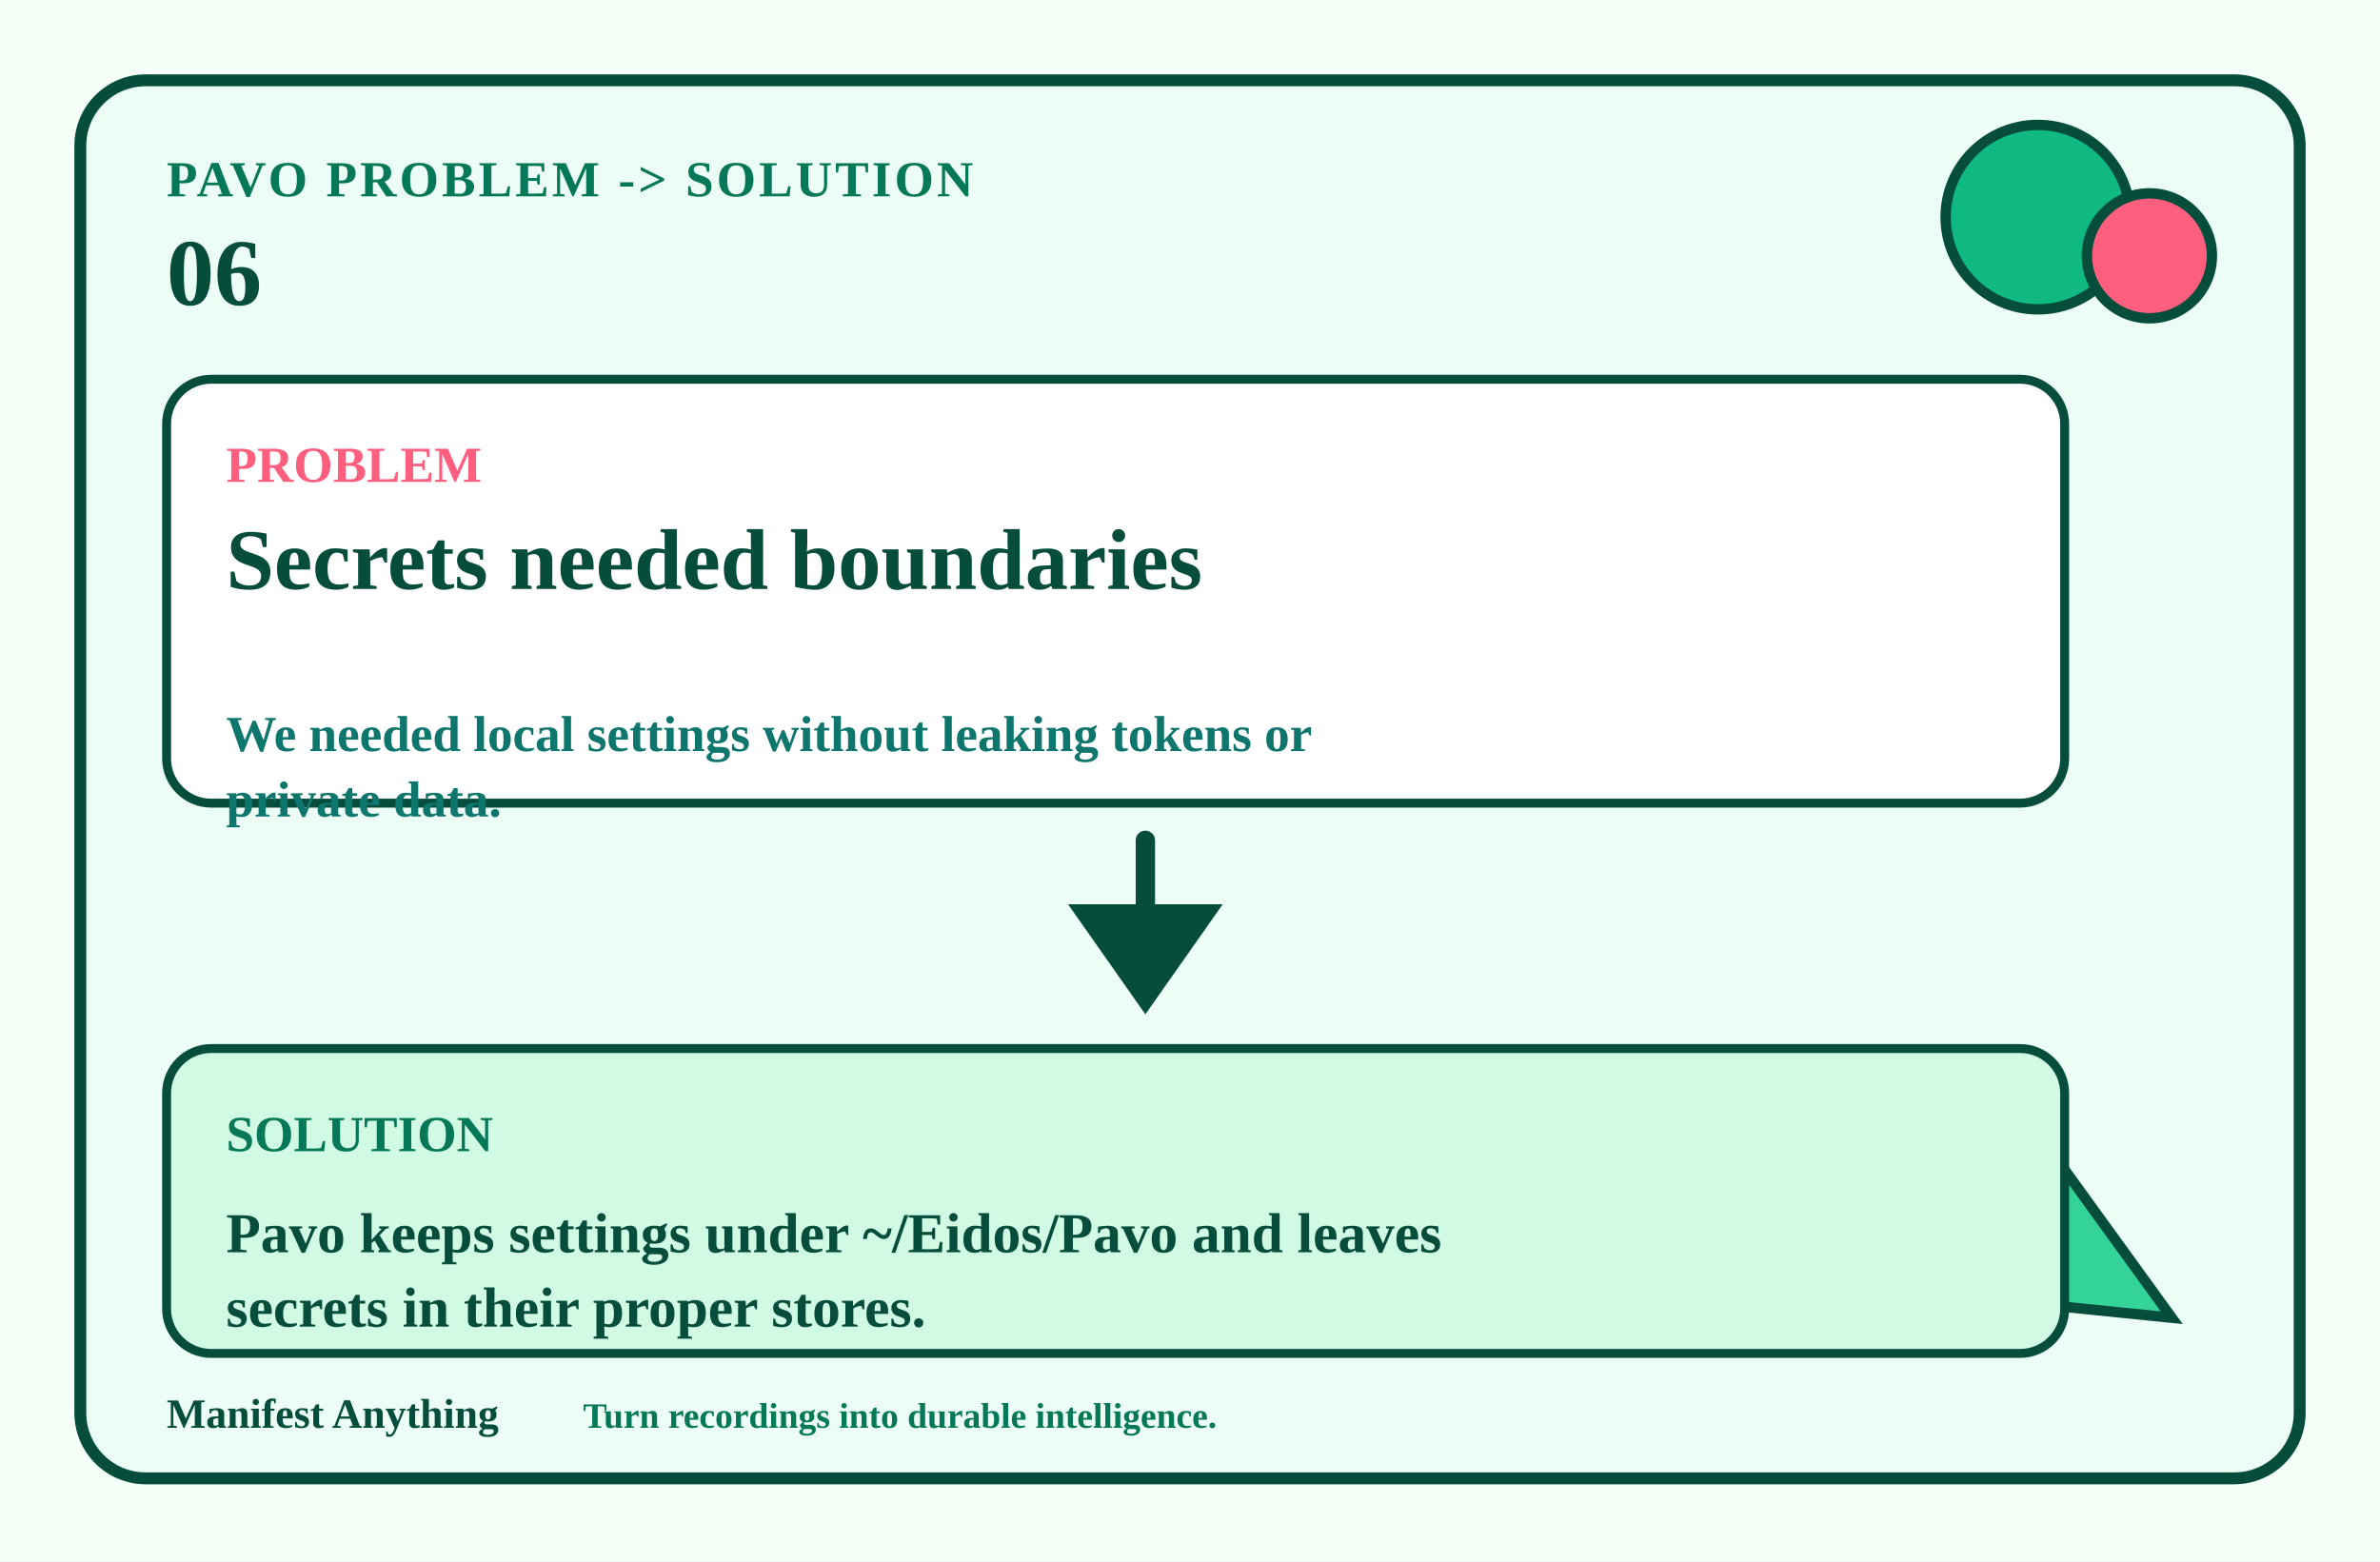
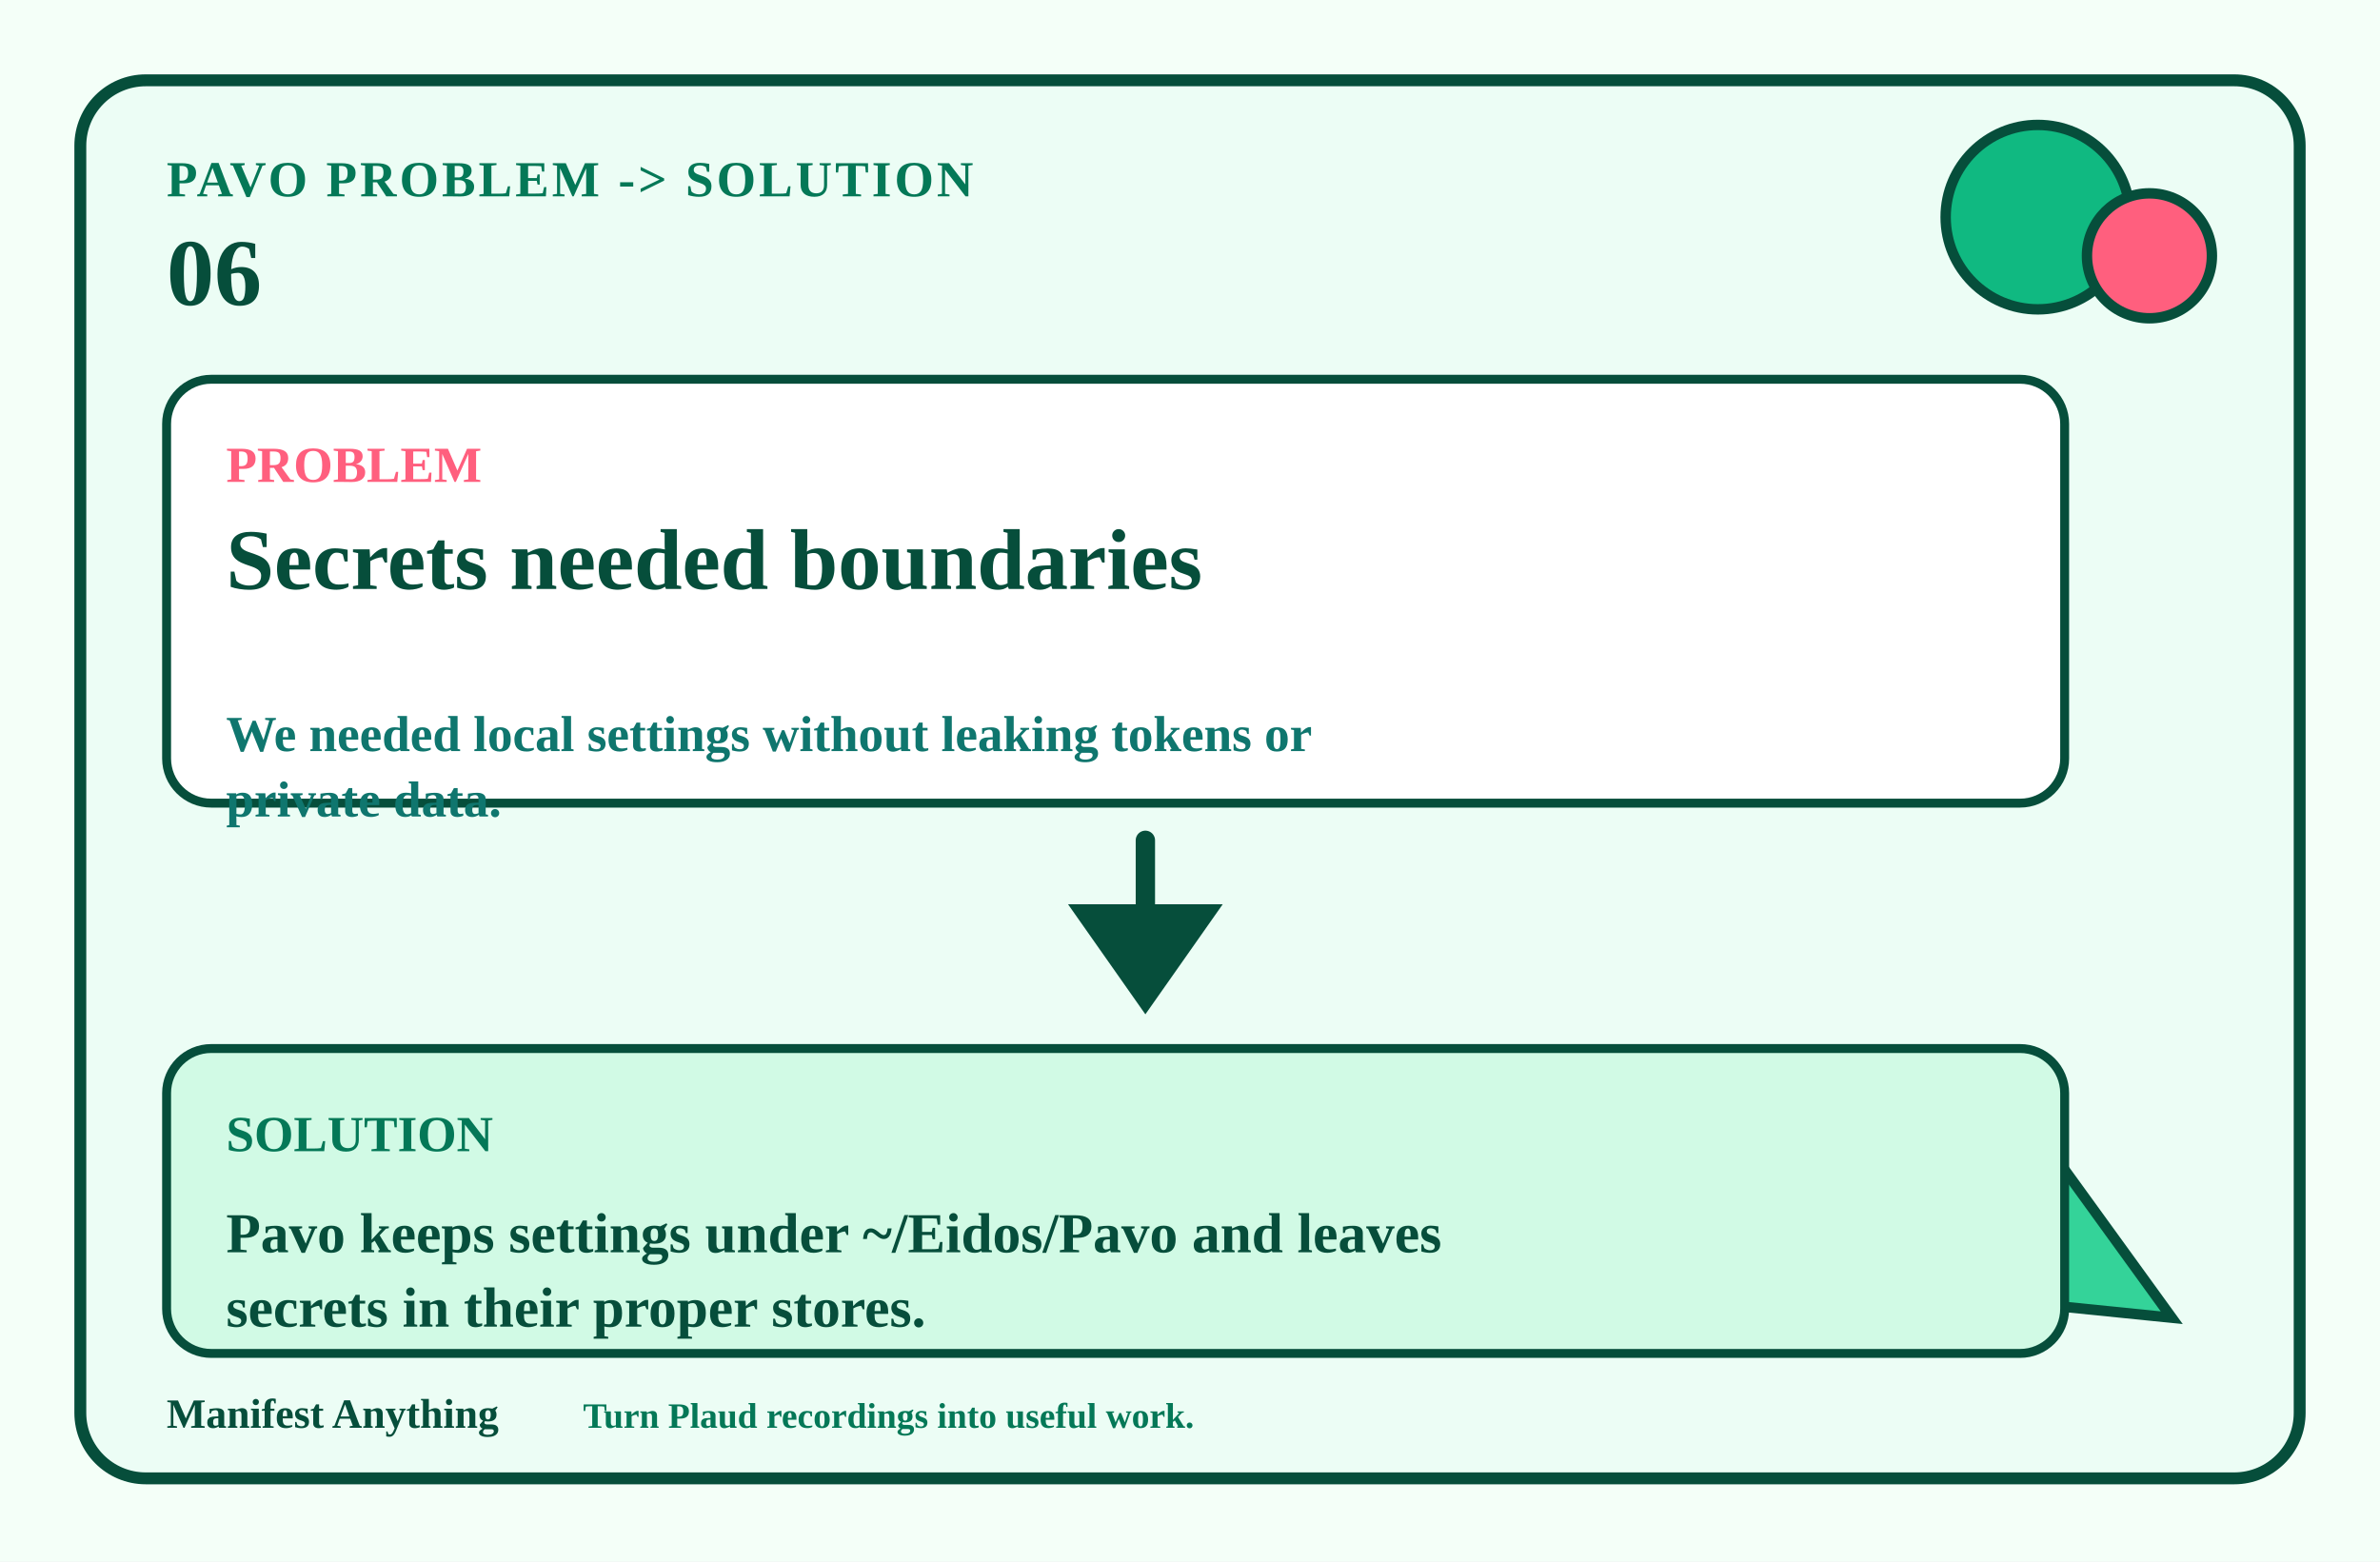
<svg xmlns="http://www.w3.org/2000/svg" width="1600" height="1050" viewBox="0 0 1600 1050" role="img" aria-labelledby="title desc">
  <rect width="1600" height="1050" fill="#f4fff8" />
  <rect x="54" y="54" width="1492" height="940" rx="44" fill="#ecfdf5" stroke="#064e3b" stroke-width="8" />
  <circle cx="1370" cy="146" r="62" fill="#10b981" stroke="#064e3b" stroke-width="7" />
  <circle cx="1445" cy="172" r="42" fill="#ff5f7e" stroke="#064e3b" stroke-width="7" />
  <polygon points="1302,870 1376,770 1460,886" fill="#34d399" stroke="#064e3b" stroke-width="7" />
  <text x="112" y="132" font-size="34" font-weight="800" fill="#047857" letter-spacing="2">PAVO PROBLEM -&gt; SOLUTION</text>
  <text x="112" y="205" font-size="64" font-weight="900" fill="#064e3b">06</text>
  <rect x="112" y="255" width="1276" height="285" rx="30" fill="#ffffff" stroke="#064e3b" stroke-width="6" />
  <text x="152" y="324" font-size="34" font-weight="900" fill="#ff5f7e">PROBLEM</text>
  <text x="152" y="396" font-size="58" font-weight="900" fill="#064e3b">Secrets needed boundaries</text>
  <text x="152" y="505" font-size="34" font-weight="650" fill="#0f766e">We needed local settings without leaking tokens or</text>
  <text x="152" y="549" font-size="34" font-weight="650" fill="#0f766e">private data.</text>
  <path d="M770 565 V620" stroke="#064e3b" stroke-width="13" stroke-linecap="round" />
  <path d="M718 608 L770 682 L822 608 Z" fill="#064e3b" />
  <rect x="112" y="705" width="1276" height="205" rx="30" fill="#d1fae5" stroke="#064e3b" stroke-width="6" />
  <text x="152" y="774" font-size="34" font-weight="900" fill="#047857">SOLUTION</text>
  <text x="152" y="842" font-size="38" font-weight="800" fill="#064e3b">Pavo keeps settings under ~/Eidos/Pavo and leaves</text>
  <text x="152" y="892" font-size="38" font-weight="800" fill="#064e3b">secrets in their proper stores.</text>
  <text x="112" y="960" font-size="28" font-weight="800" fill="#064e3b">Manifest Anything</text>
-   <text x="392" y="960" font-size="24" font-weight="650" fill="#047857">Turn recordings into durable intelligence.</text>
+   <text x="392" y="960" font-size="24" font-weight="650" fill="#047857">Turn Plaud recordings into useful work.</text>
</svg>
